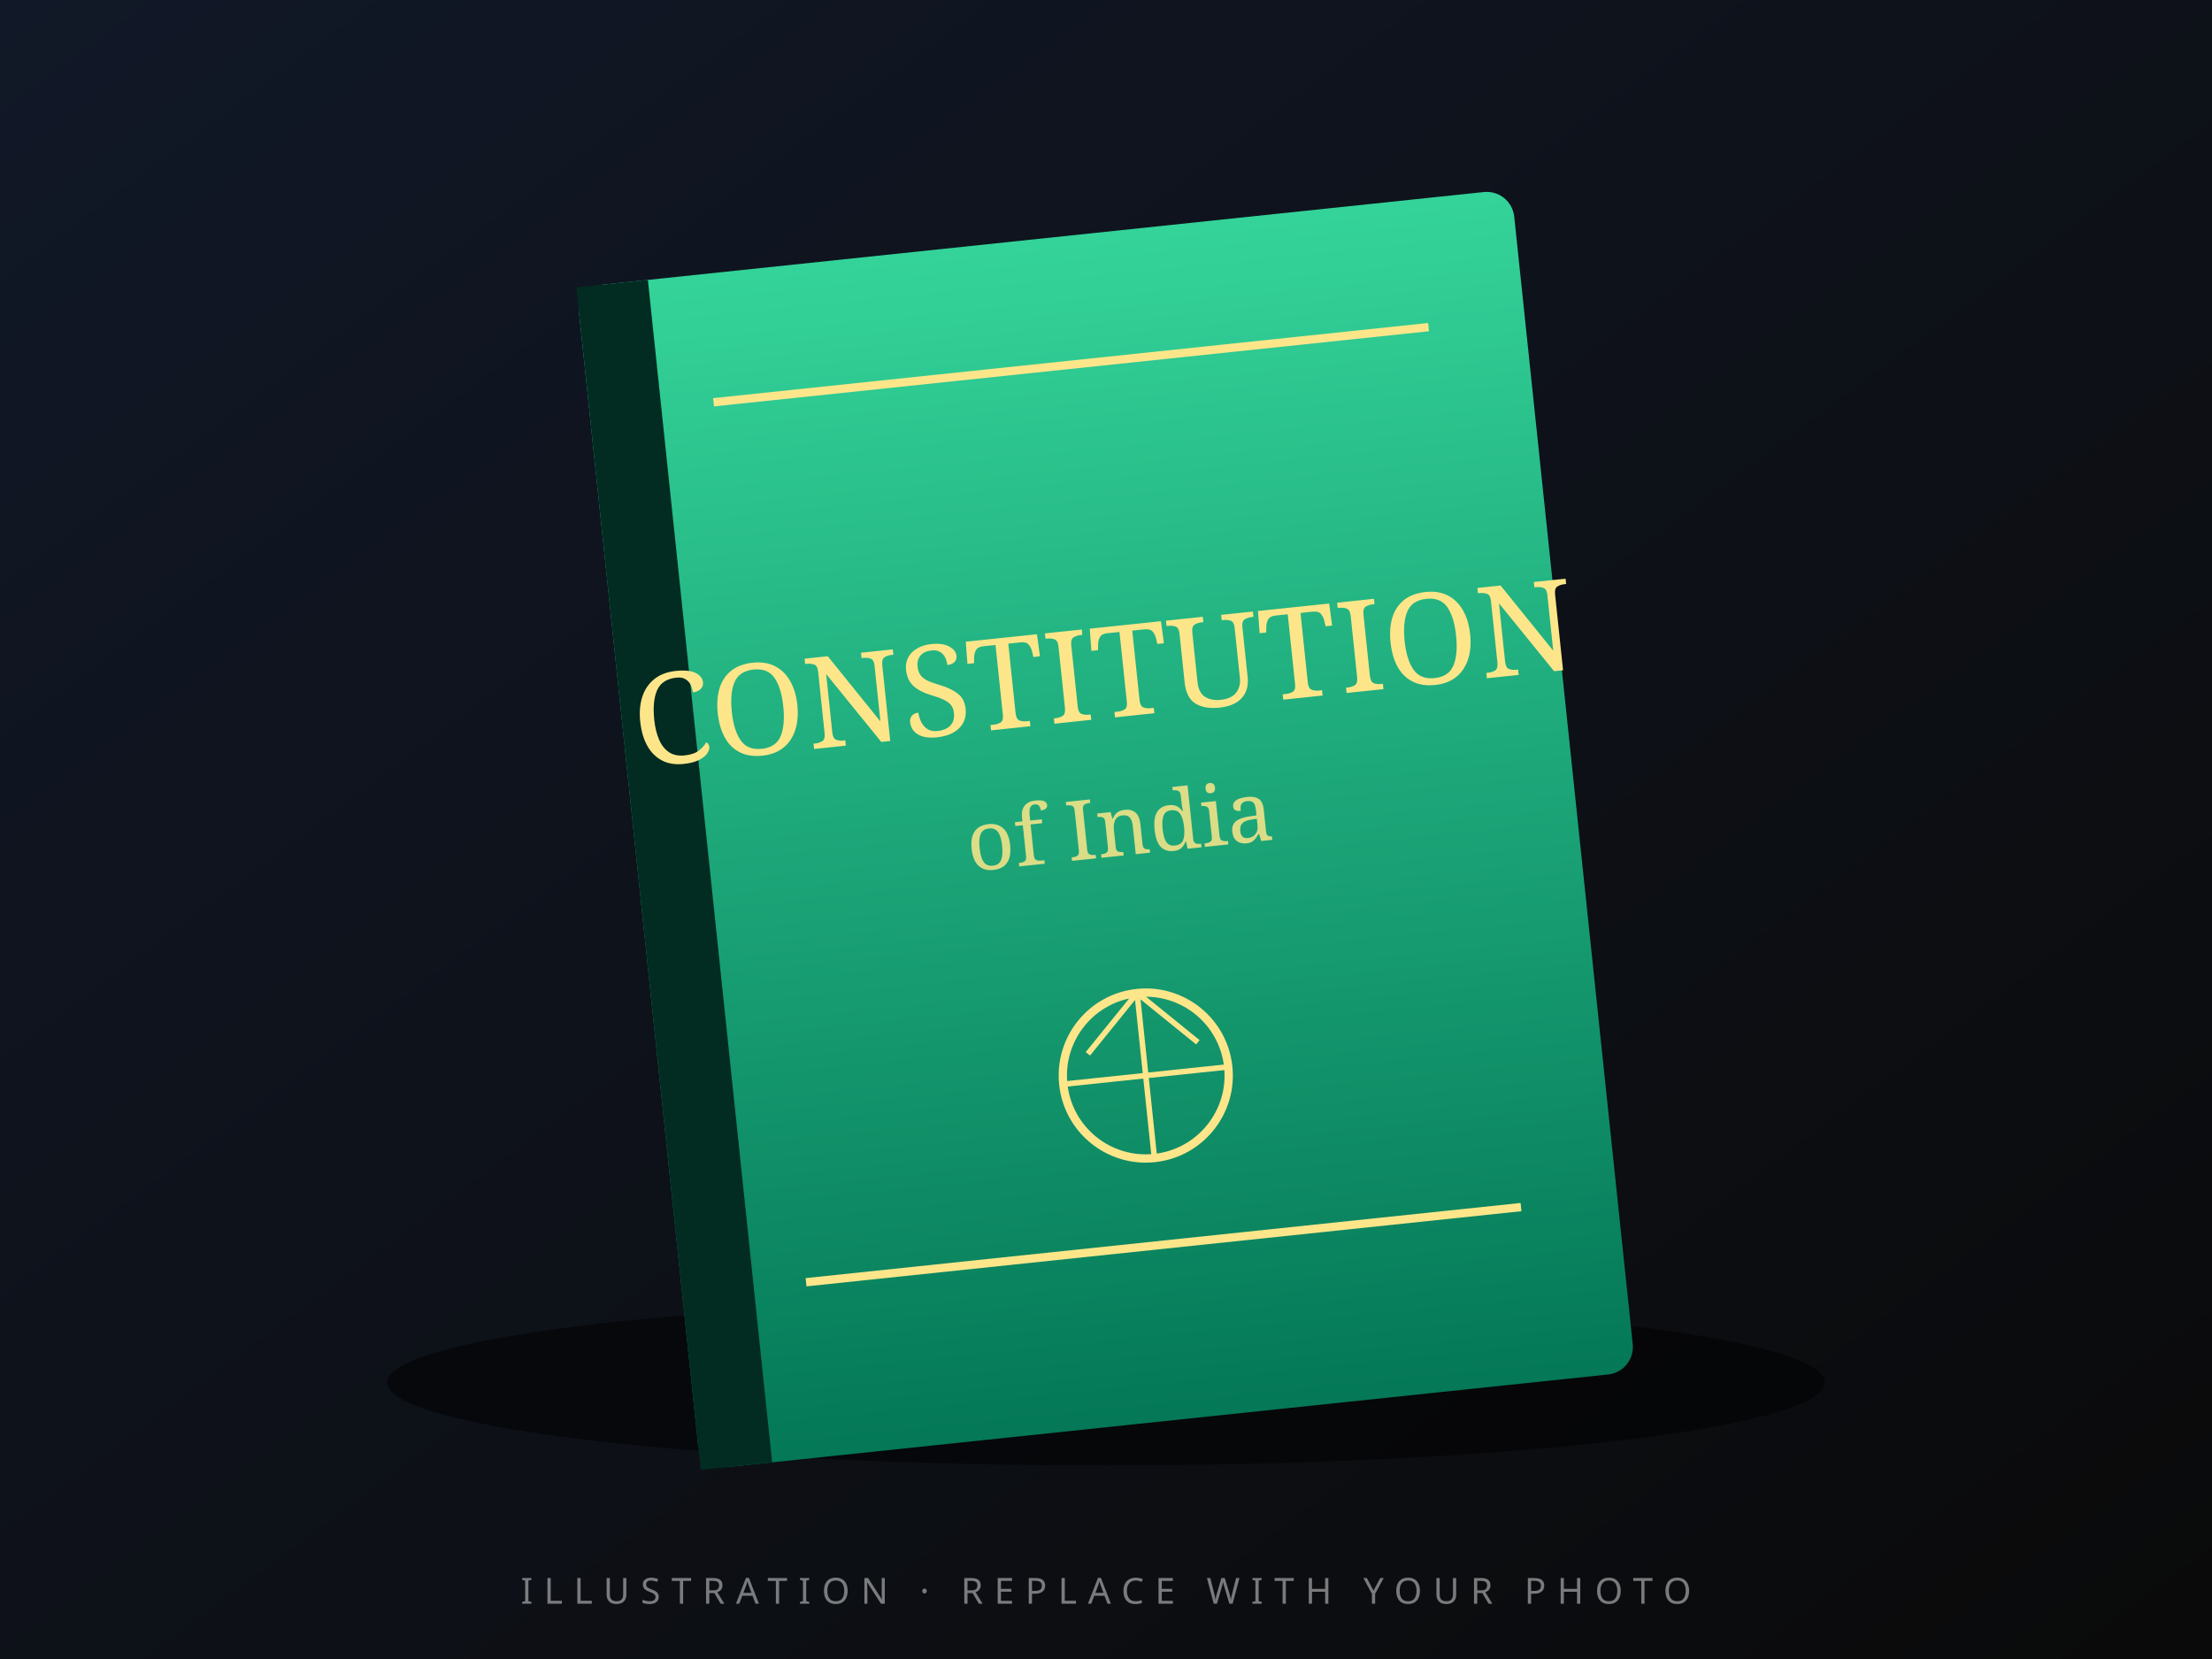
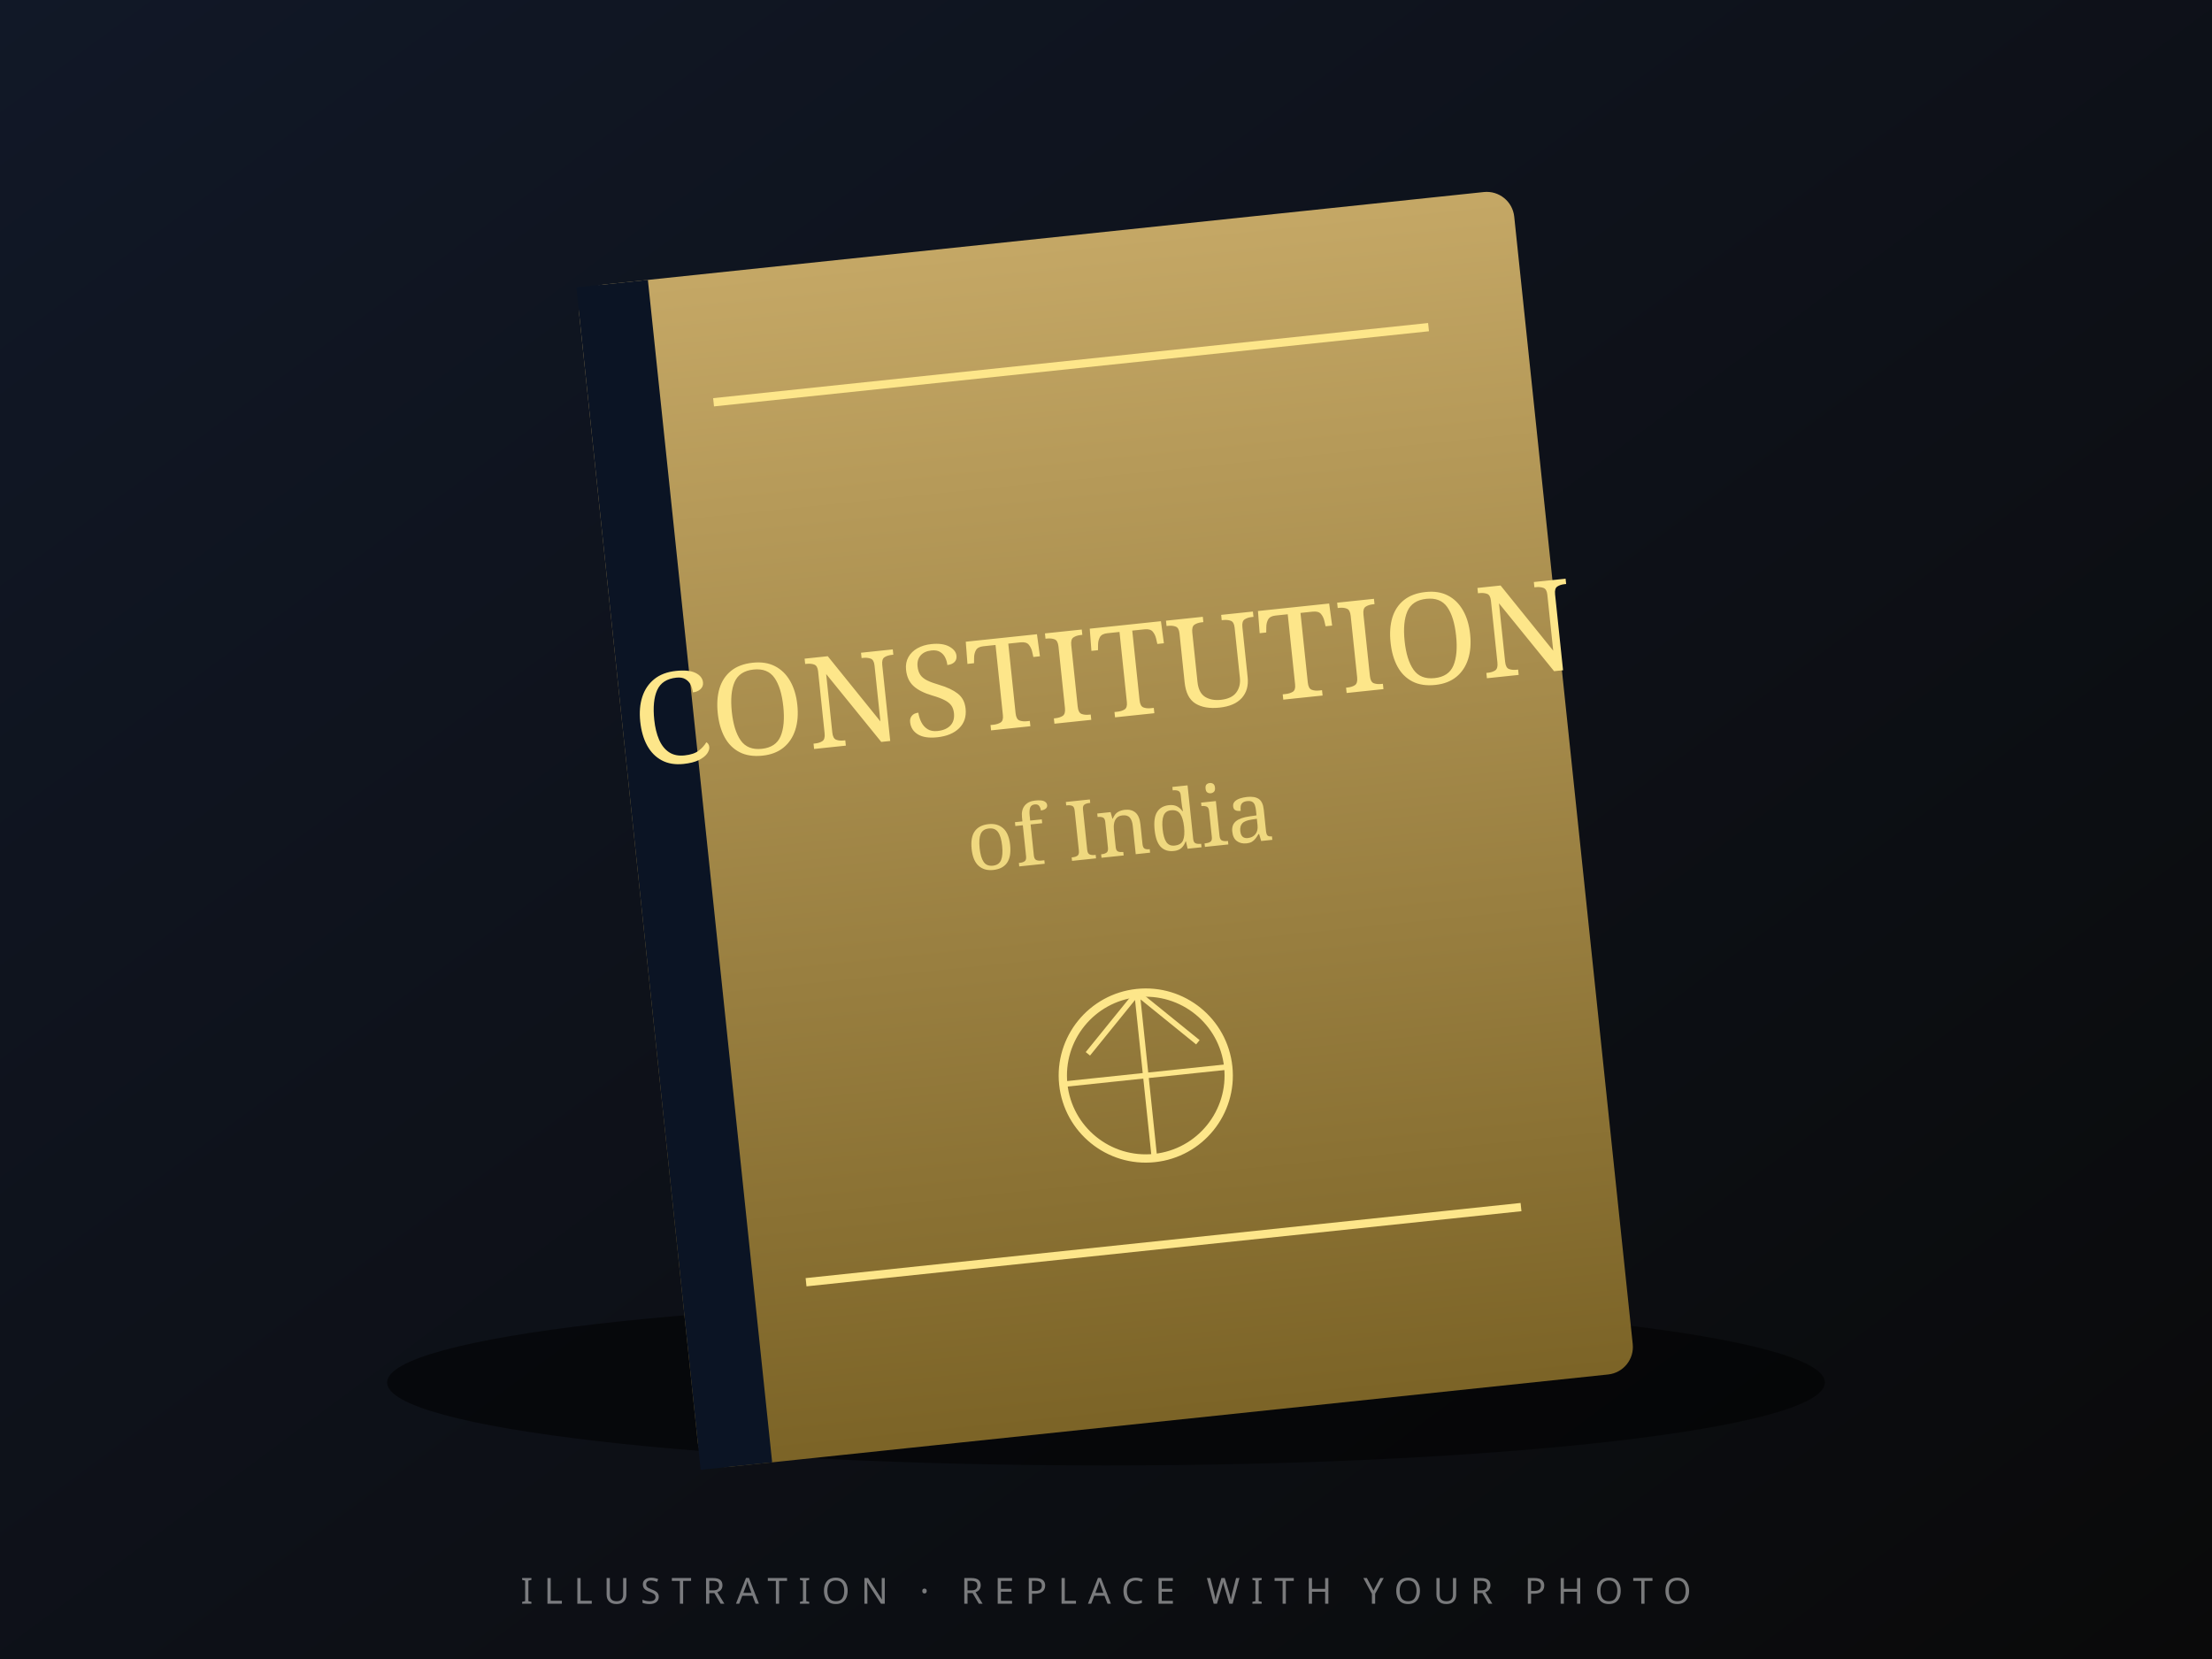
<svg xmlns="http://www.w3.org/2000/svg" viewBox="0 0 800 600" role="img" aria-label="Illustration of a book of law">
  <defs>
    <linearGradient id="g" x1="0" y1="0" x2="1" y2="1">
      <stop offset="0" stop-color="#111827" />
      <stop offset="1" stop-color="#0a0a0a" />
    </linearGradient>
    <linearGradient id="e" x1="0" y1="0" x2="0" y2="1">
-       <stop offset="0" stop-color="#34d399" />
-       <stop offset="1" stop-color="#047857" />
+       <stop offset="0" stop-color="#c4a765" />
+       <stop offset="1" stop-color="#7c6427" />
    </linearGradient>
    <linearGradient id="w" x1="0" y1="0" x2="1" y2="0">
      <stop offset="0" stop-color="#5b3a1e" />
      <stop offset="1" stop-color="#8a5a2b" />
    </linearGradient>
    <radialGradient id="l" cx=".5" cy=".5" r=".5">
      <stop offset="0" stop-color="#fde68a" stop-opacity=".9" />
      <stop offset="1" stop-color="#fde68a" stop-opacity="0" />
    </radialGradient>
  </defs>
  <rect width="800" height="600" fill="url(#g)" />
  <ellipse cx="400" cy="500" rx="260" ry="30" fill="#000" opacity=".5" />
  <g transform="translate(400 300) rotate(-6)">
    <rect x="-170" y="-215" width="340" height="430" rx="10" fill="url(#e)" />
-     <rect x="-170" y="-215" width="26" height="430" fill="#022c22" />
+     <rect x="-170" y="-215" width="26" height="430" fill="#0b1424" />
    <rect x="-125" y="-170" width="260" height="3" fill="#fde68a" />
    <rect x="-125" y="150" width="260" height="3" fill="#fde68a" />
    <text x="5" y="-40" text-anchor="middle" font-family="Georgia,serif" font-size="46" fill="#fde68a">CONSTITUTION</text>
    <text x="5" y="10" text-anchor="middle" font-family="Georgia,serif" font-size="30" fill="#fde68a" opacity=".85">of India</text>
    <circle cx="5" cy="90" r="30" fill="none" stroke="#fde68a" stroke-width="3" />
    <path d="M5 60v60M-25 90h60M5 60l-20 20M5 60l20 20" stroke="#fde68a" stroke-width="2" />
  </g>
  <text x="400" y="580" text-anchor="middle" font-family="sans-serif" font-size="13" letter-spacing="4" fill="#fff" opacity=".45">ILLUSTRATION · REPLACE WITH YOUR PHOTO</text>
</svg>
